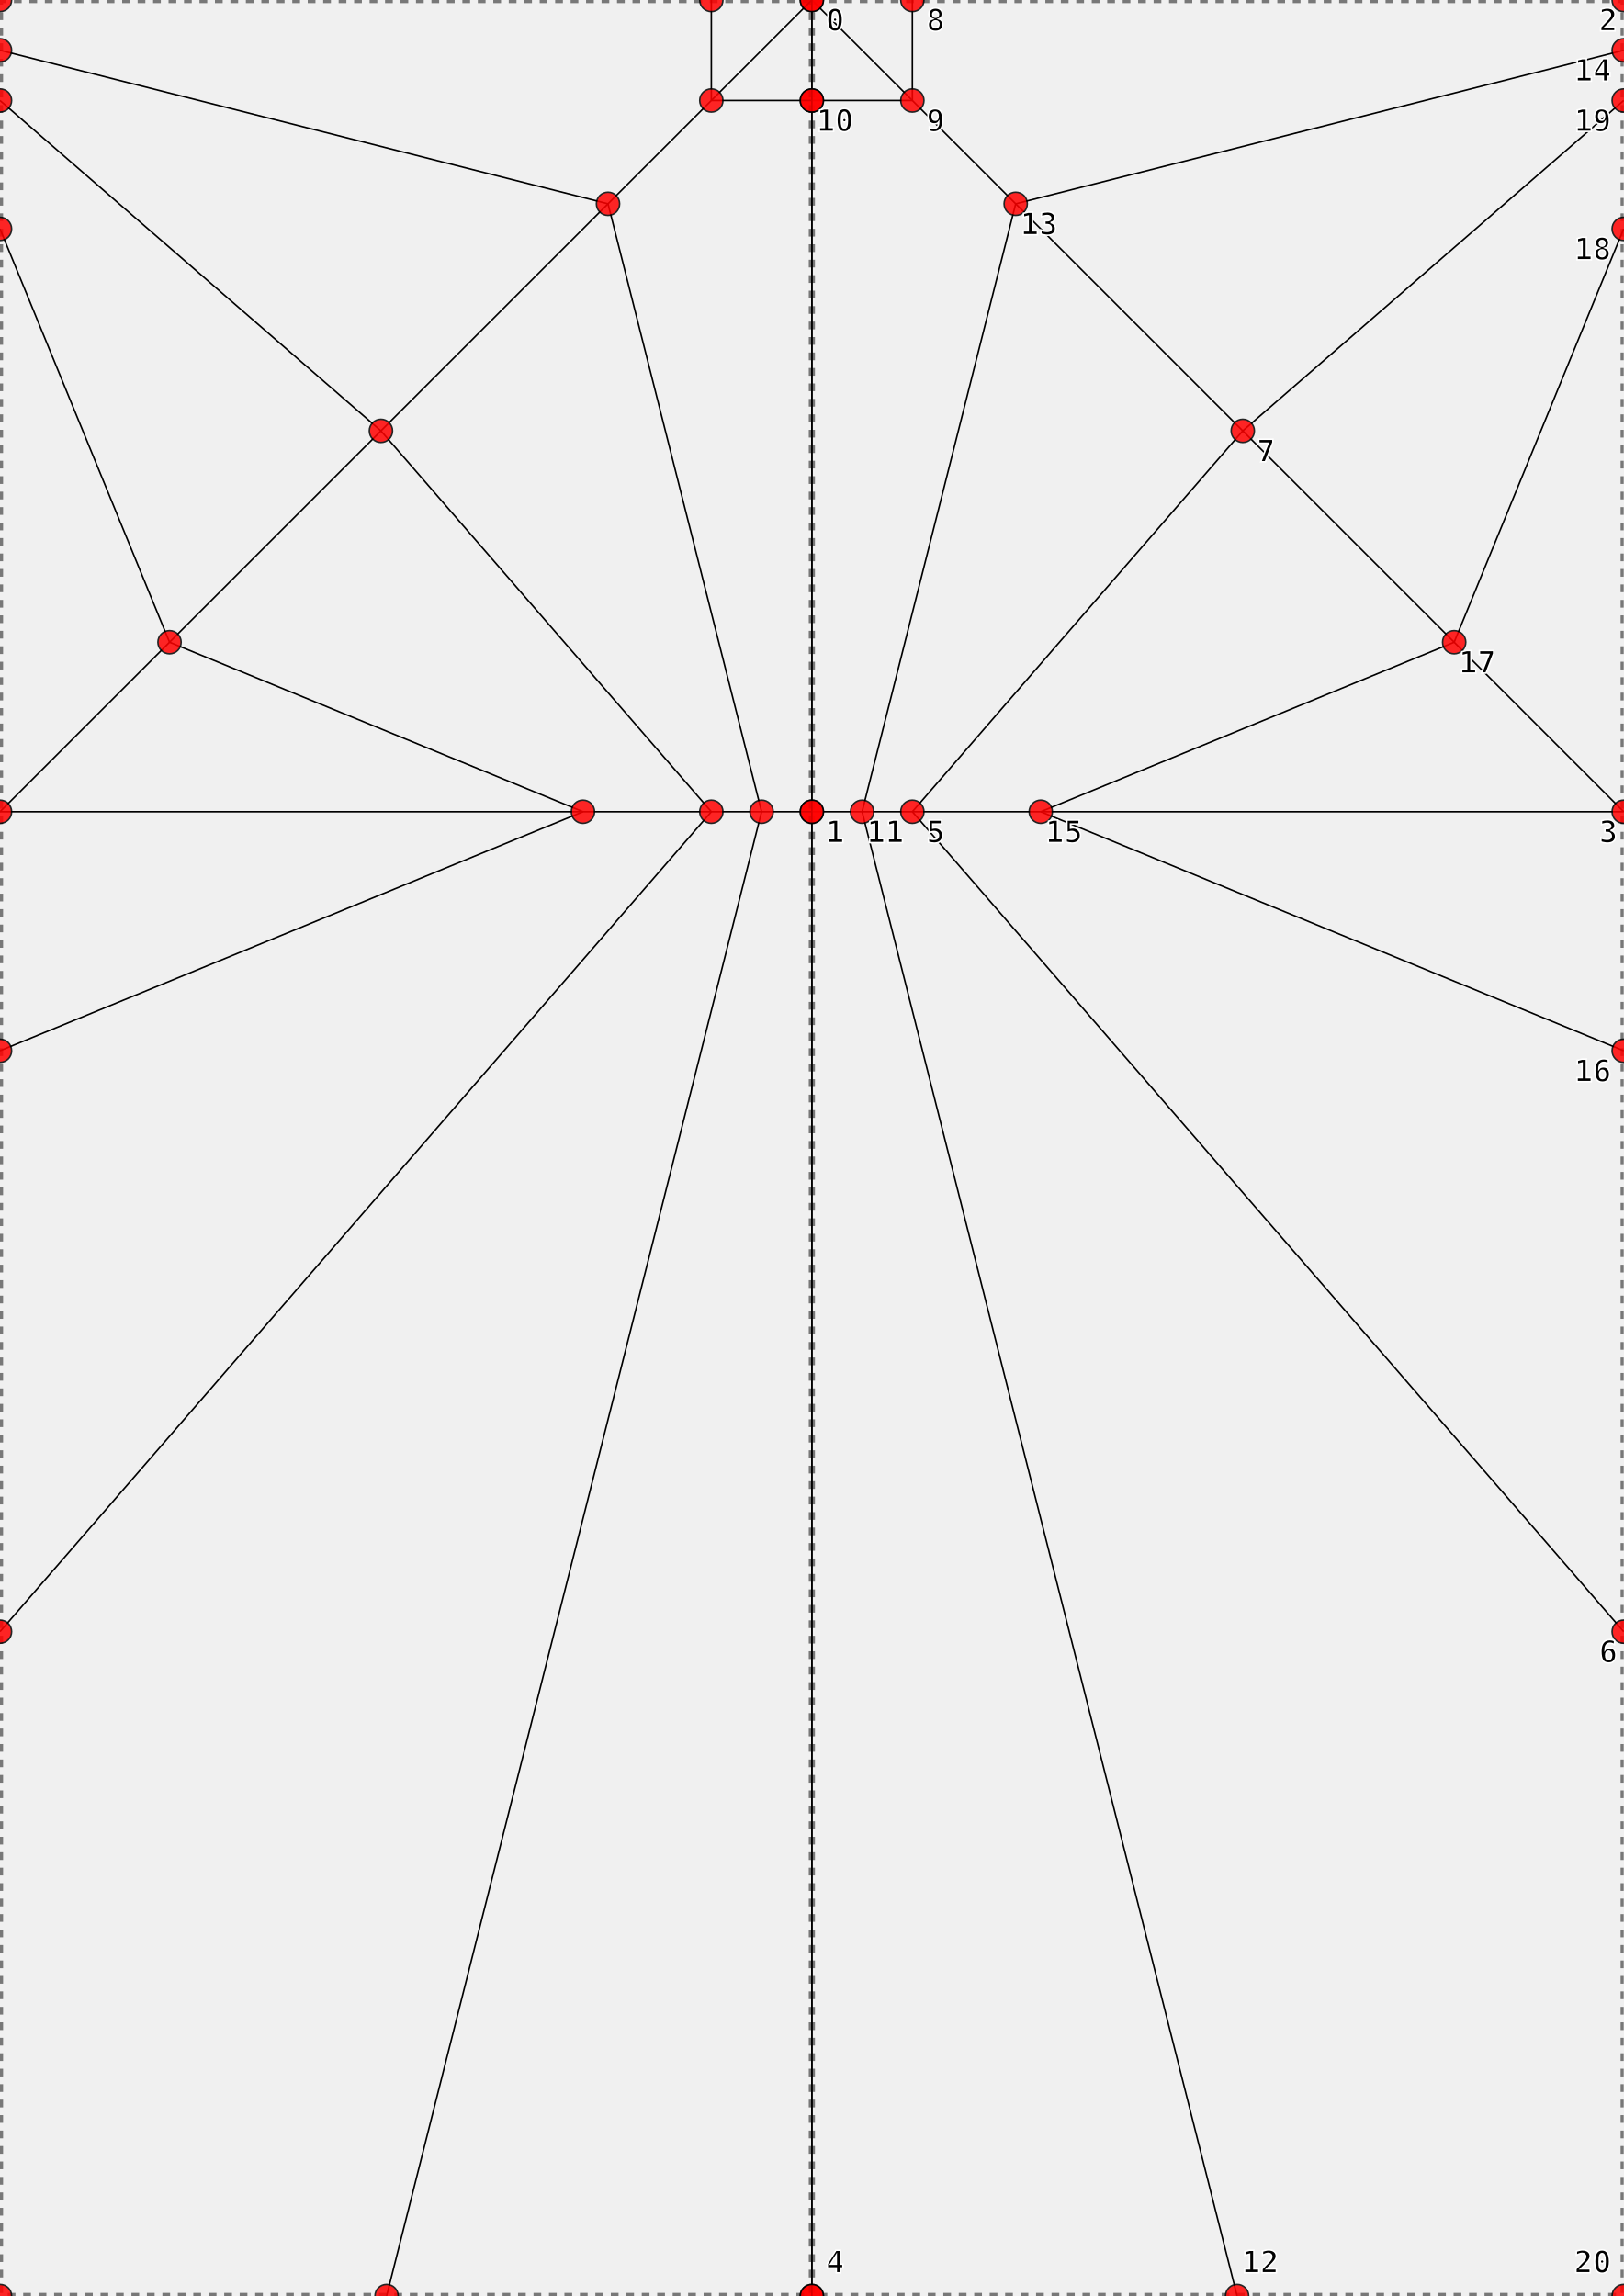
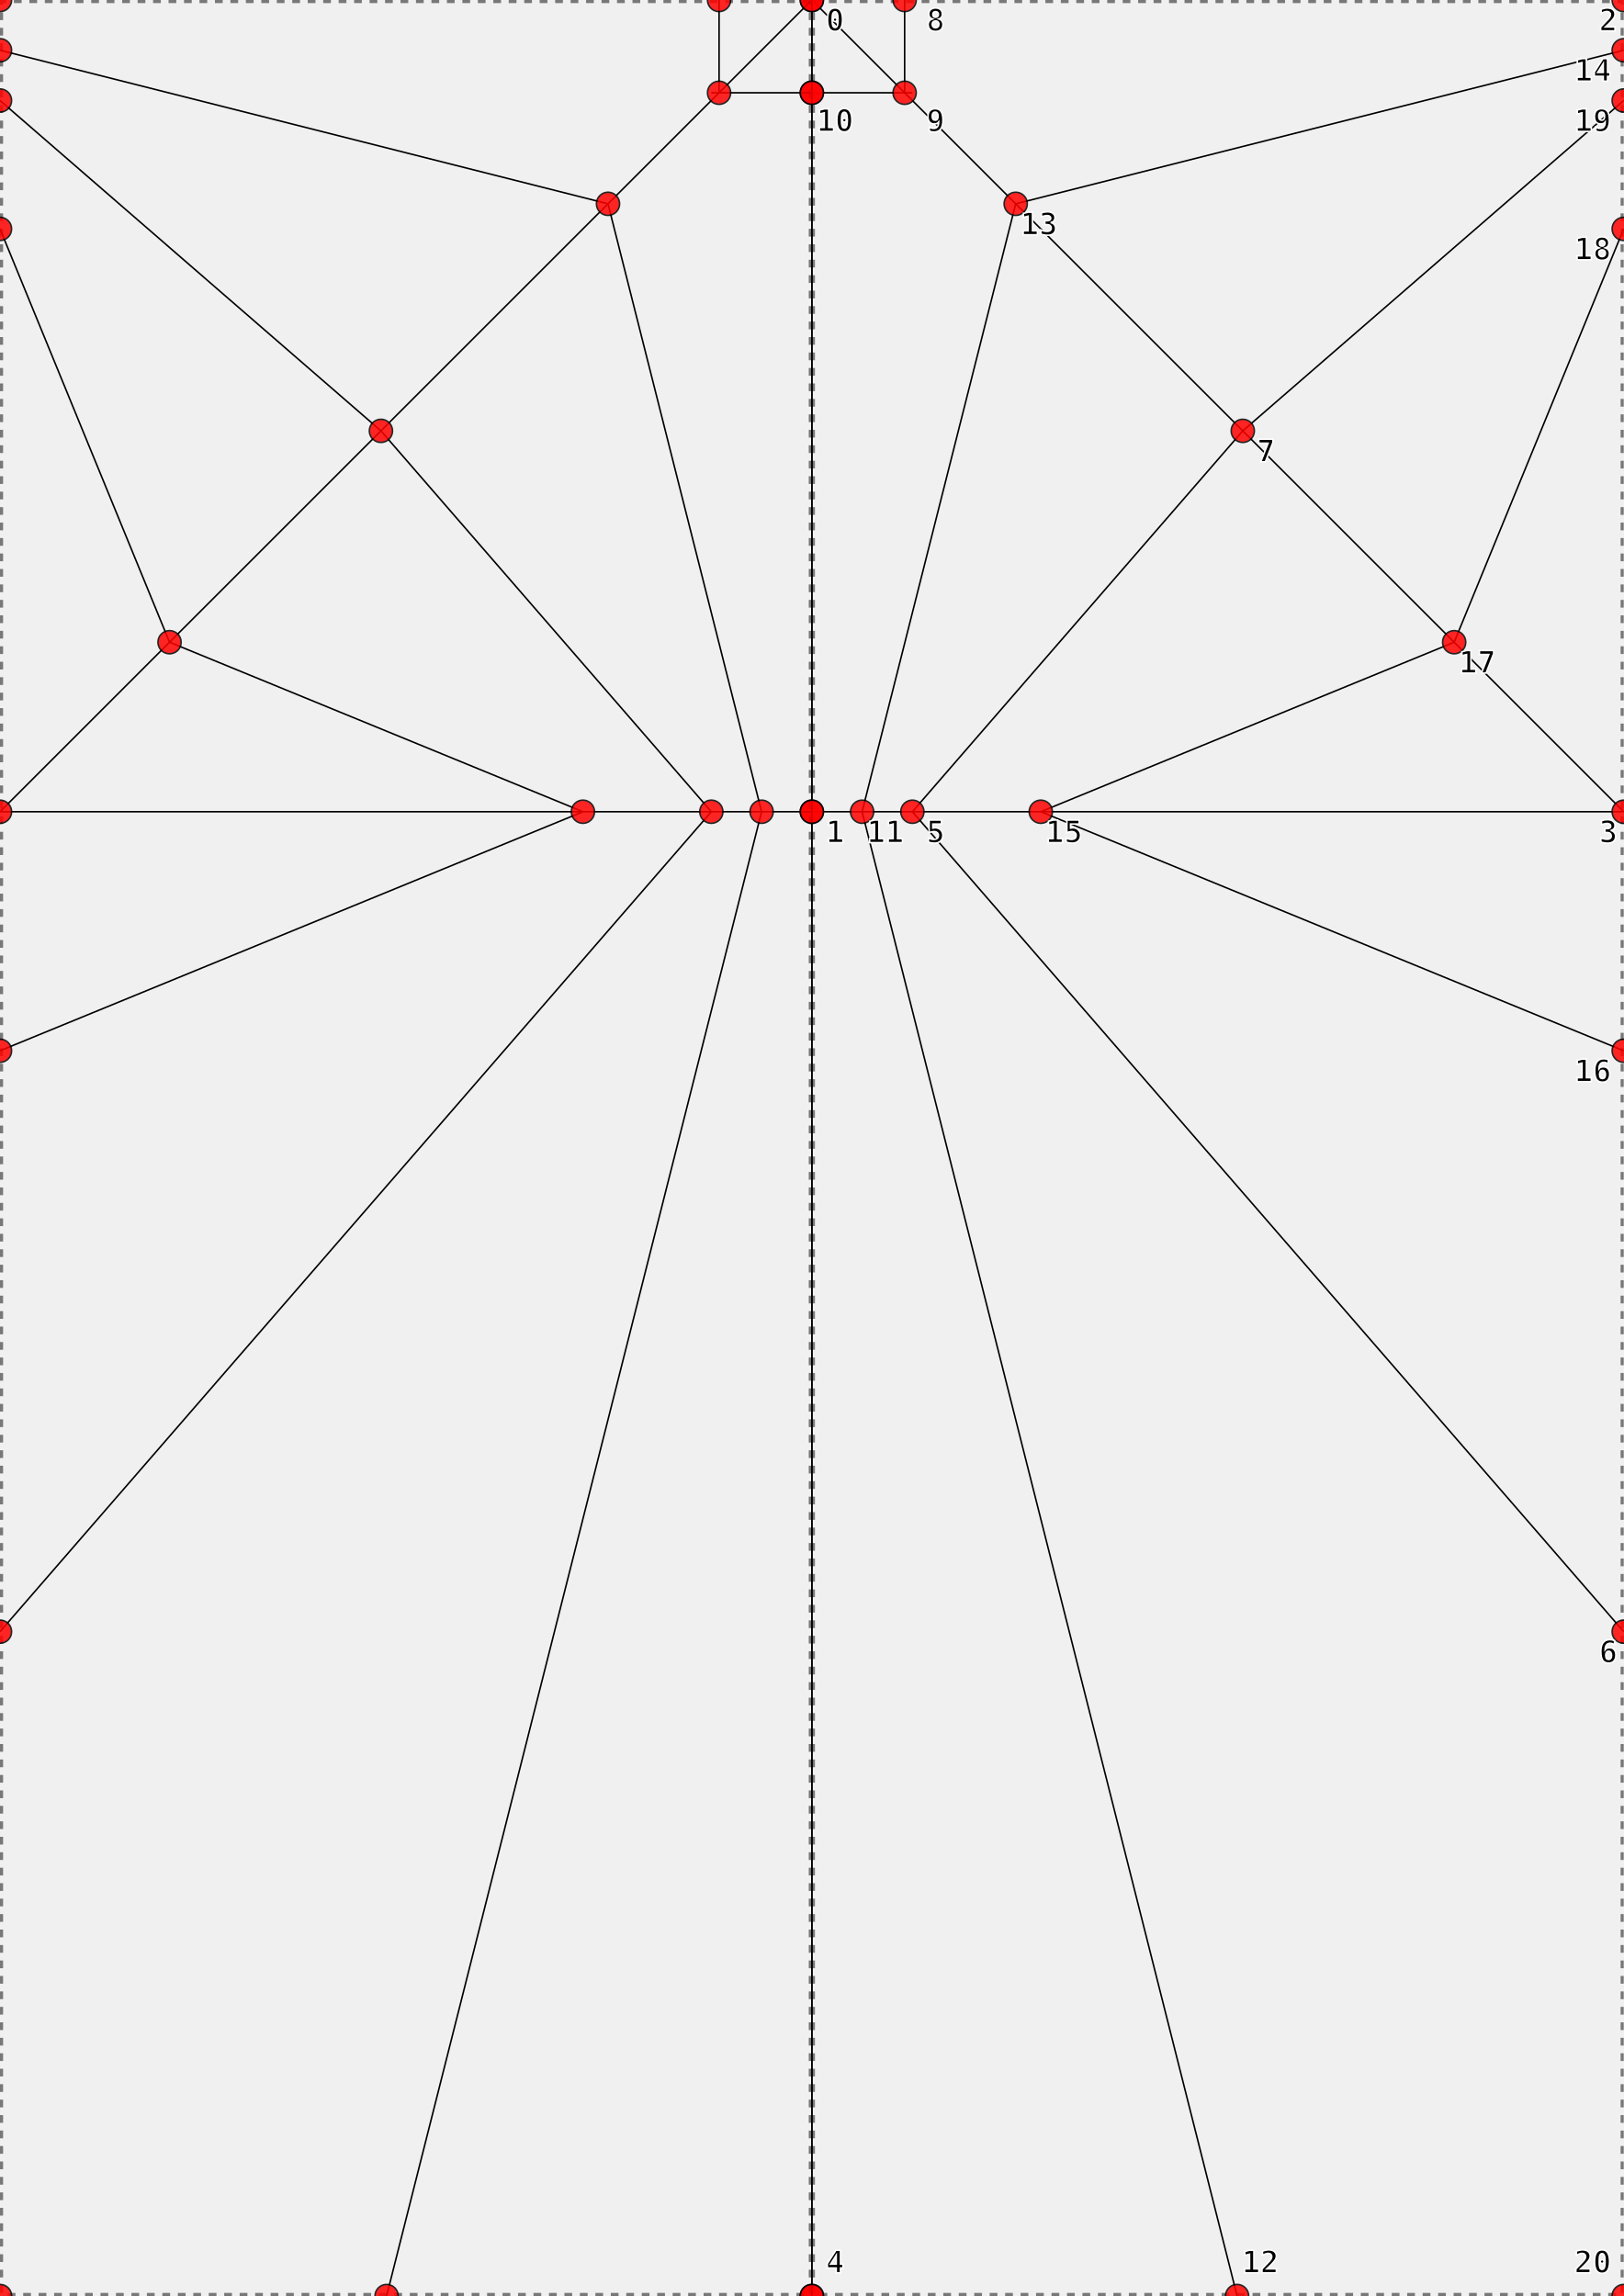
<svg xmlns="http://www.w3.org/2000/svg" xmlns:xlink="http://www.w3.org/1999/xlink" width="210mm" height="297mm" viewBox="0,0,210,297" preserveAspectRatio="none">
  <g id="side" stroke="black" stroke-width="0.2" transform="translate(105, 0)">
    <rect fill="none" x="0.2" y="0.2" width="104.6" height="296.6" stroke-opacity="0.5" stroke-width="0.4" stroke-dasharray="1 1" />
    <line x1="0" y1="0" x2="0" y2="105" />
    <line x1="0" y1="105" x2="0" y2="297" />
    <line x1="0" y1="105" x2="105" y2="105" />
    <line x1="0" y1="0" x2="105" y2="105" />
    <line x1="13" y1="105" x2="105" y2="211.064" />
    <line x1="13" y1="105" x2="55.733" y2="55.733" />
    <line x1="55.733" y1="55.733" x2="105" y2="13" />
-     <line x1="13" y1="0" x2="13" y2="13" />
-     <line x1="0" y1="13" x2="13" y2="13" />
+     <line x1="12" y1="0" x2="12" y2="12" />
+     <line x1="0" y1="12" x2="13" y2="12" />
    <line x1="6.5" y1="105" x2="55" y2="297" />
    <line x1="6.5" y1="105" x2="26.364" y2="26.364" />
    <line x1="26.364" y1="26.364" x2="105" y2="6.5" />
    <line x1="29.608" y1="105" x2="105" y2="135.92" />
    <line x1="29.608" y1="105" x2="83.073" y2="83.073" />
    <line x1="83.073" y1="83.073" x2="105" y2="29.608" />
    <g fill="#FF0000" opacity="0.85">
      <circle id="c0" cx="0" cy="0" r="1.5" />
      <circle id="c1" cx="0" cy="105" r="1.5" />
      <circle id="c2" cx="105" cy="0" r="1.5" />
      <circle id="c3" cx="105" cy="105" r="1.5" />
      <circle id="c4" cx="0" cy="297" r="1.5" />
      <circle id="c5" cx="13" cy="105" r="1.5" />
      <circle id="c6" cx="105" cy="211.064" r="1.5" />
      <circle id="c7" cx="55.733" cy="55.733" r="1.5" />
-       <circle id="c8" cx="13" cy="0" r="1.5" />
-       <circle id="c9" cx="13" cy="13" r="1.5" />
-       <circle id="c10" cx="0" cy="13" r="1.5" />
+       <circle id="c8" cx="12" cy="0" r="1.5" />
+       <circle id="c9" cx="12" cy="12" r="1.5" />
+       <circle id="c10" cx="0" cy="12" r="1.5" />
      <circle id="c11" cx="6.5" cy="105" r="1.5" />
      <circle id="c12" cx="55" cy="297" r="1.5" />
      <circle id="c13" cx="26.364" cy="26.364" r="1.5" />
      <circle id="c14" cx="105" cy="6.5" r="1.5" />
      <circle id="c15" cx="29.608" cy="105" r="1.5" />
      <circle id="c16" cx="105" cy="135.92" r="1.5" />
      <circle id="c17" cx="83.073" cy="83.073" r="1.5" />
      <circle id="c18" cx="105" cy="29.608" r="1.5" />
      <circle id="c19" cx="105" cy="13" r="1.5" />
      <circle id="c20" cx="105" cy="297" r="1.5" />
    </g>
  </g>
  <use xlink:href="#side" transform="matrix(-1 0 0 1 210 0)" />
  <g transform="translate(108, 4)" text-anchor="middle" stroke-width="0.2" stroke="white" font-family="monospace" font-size="4" font-weight="bold">
    <text x="0" y="0">0</text>
    <text x="0" y="105">1</text>
    <text x="100" y="0">2</text>
    <text x="100" y="105">3</text>
    <text x="0" y="290">4</text>
    <text x="13" y="105">5</text>
    <text x="100" y="211.064">6</text>
    <text x="55.733" y="55.733">7</text>
    <text x="13" y="0">8</text>
    <text x="13" y="13">9</text>
    <text x="0" y="13">10</text>
    <text x="6.5" y="105">11</text>
    <text x="55" y="290">12</text>
    <text x="26.364" y="26.364">13</text>
    <text x="98" y="6.5">14</text>
    <text x="29.608" y="105">15</text>
    <text x="98" y="135.92">16</text>
    <text x="83.073" y="83.073">17</text>
    <text x="98" y="29.608">18</text>
    <text x="98" y="13">19</text>
    <text x="98" y="290">20</text>
  </g>
</svg>
